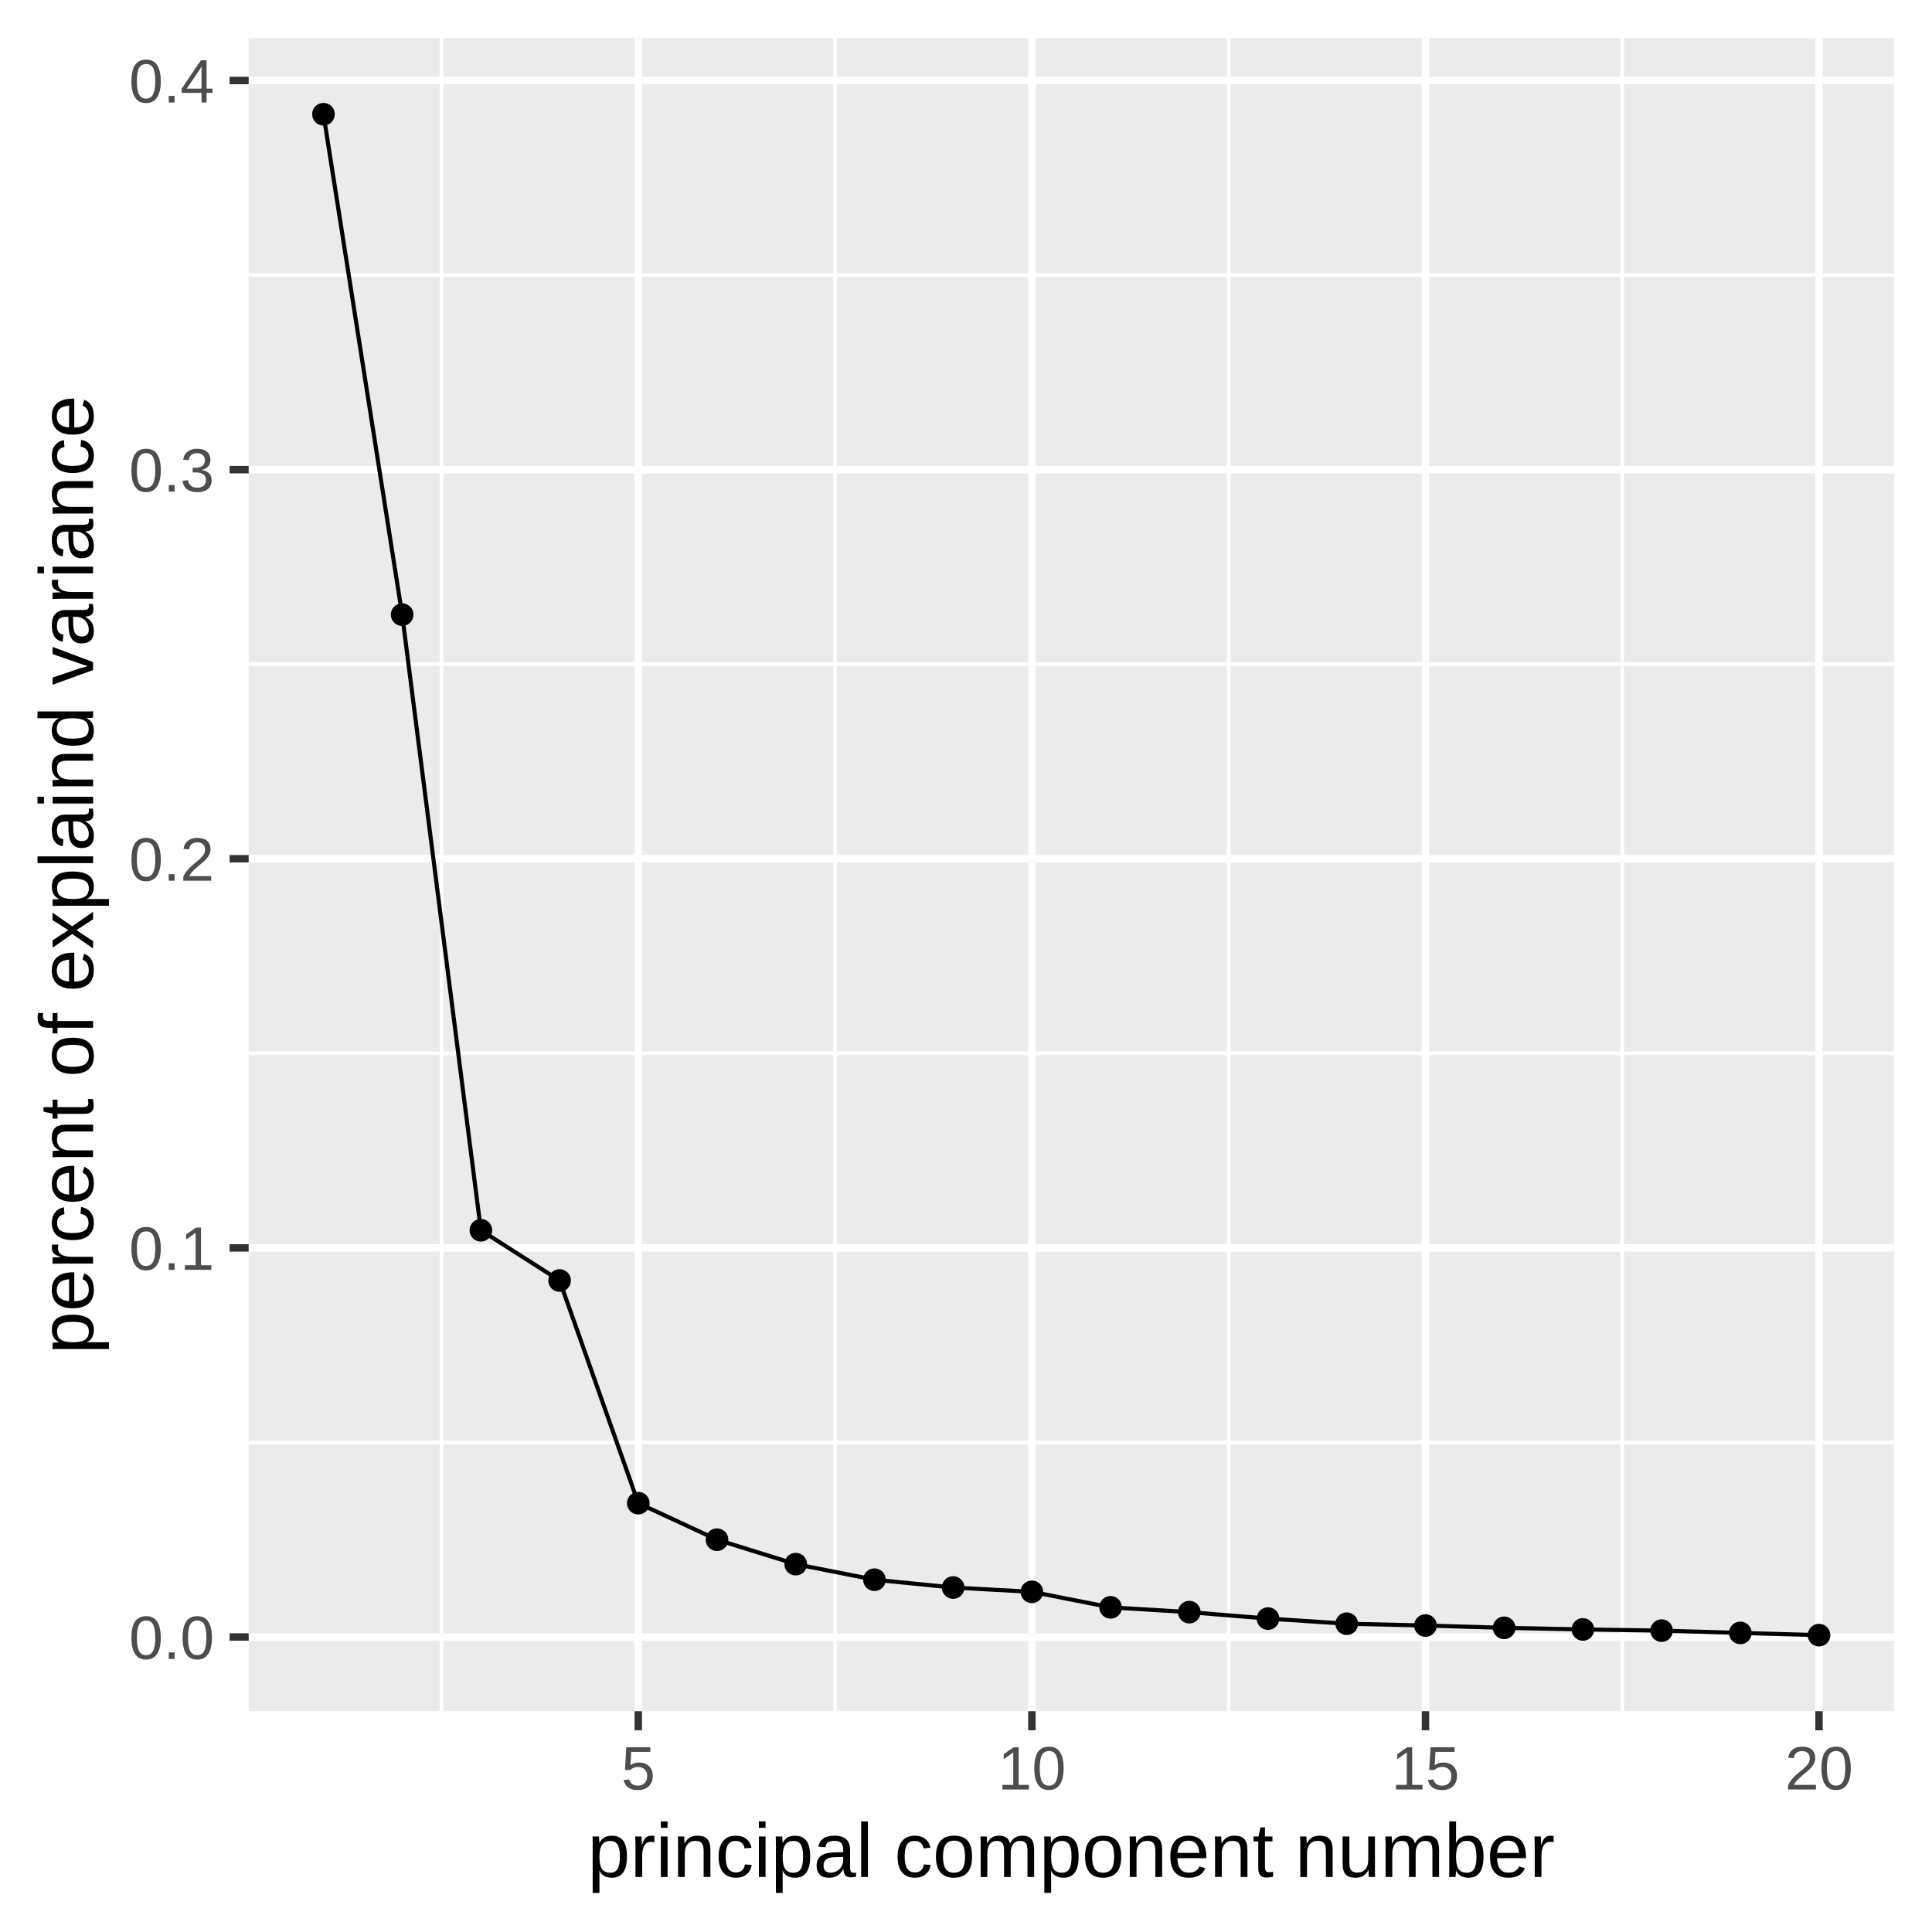
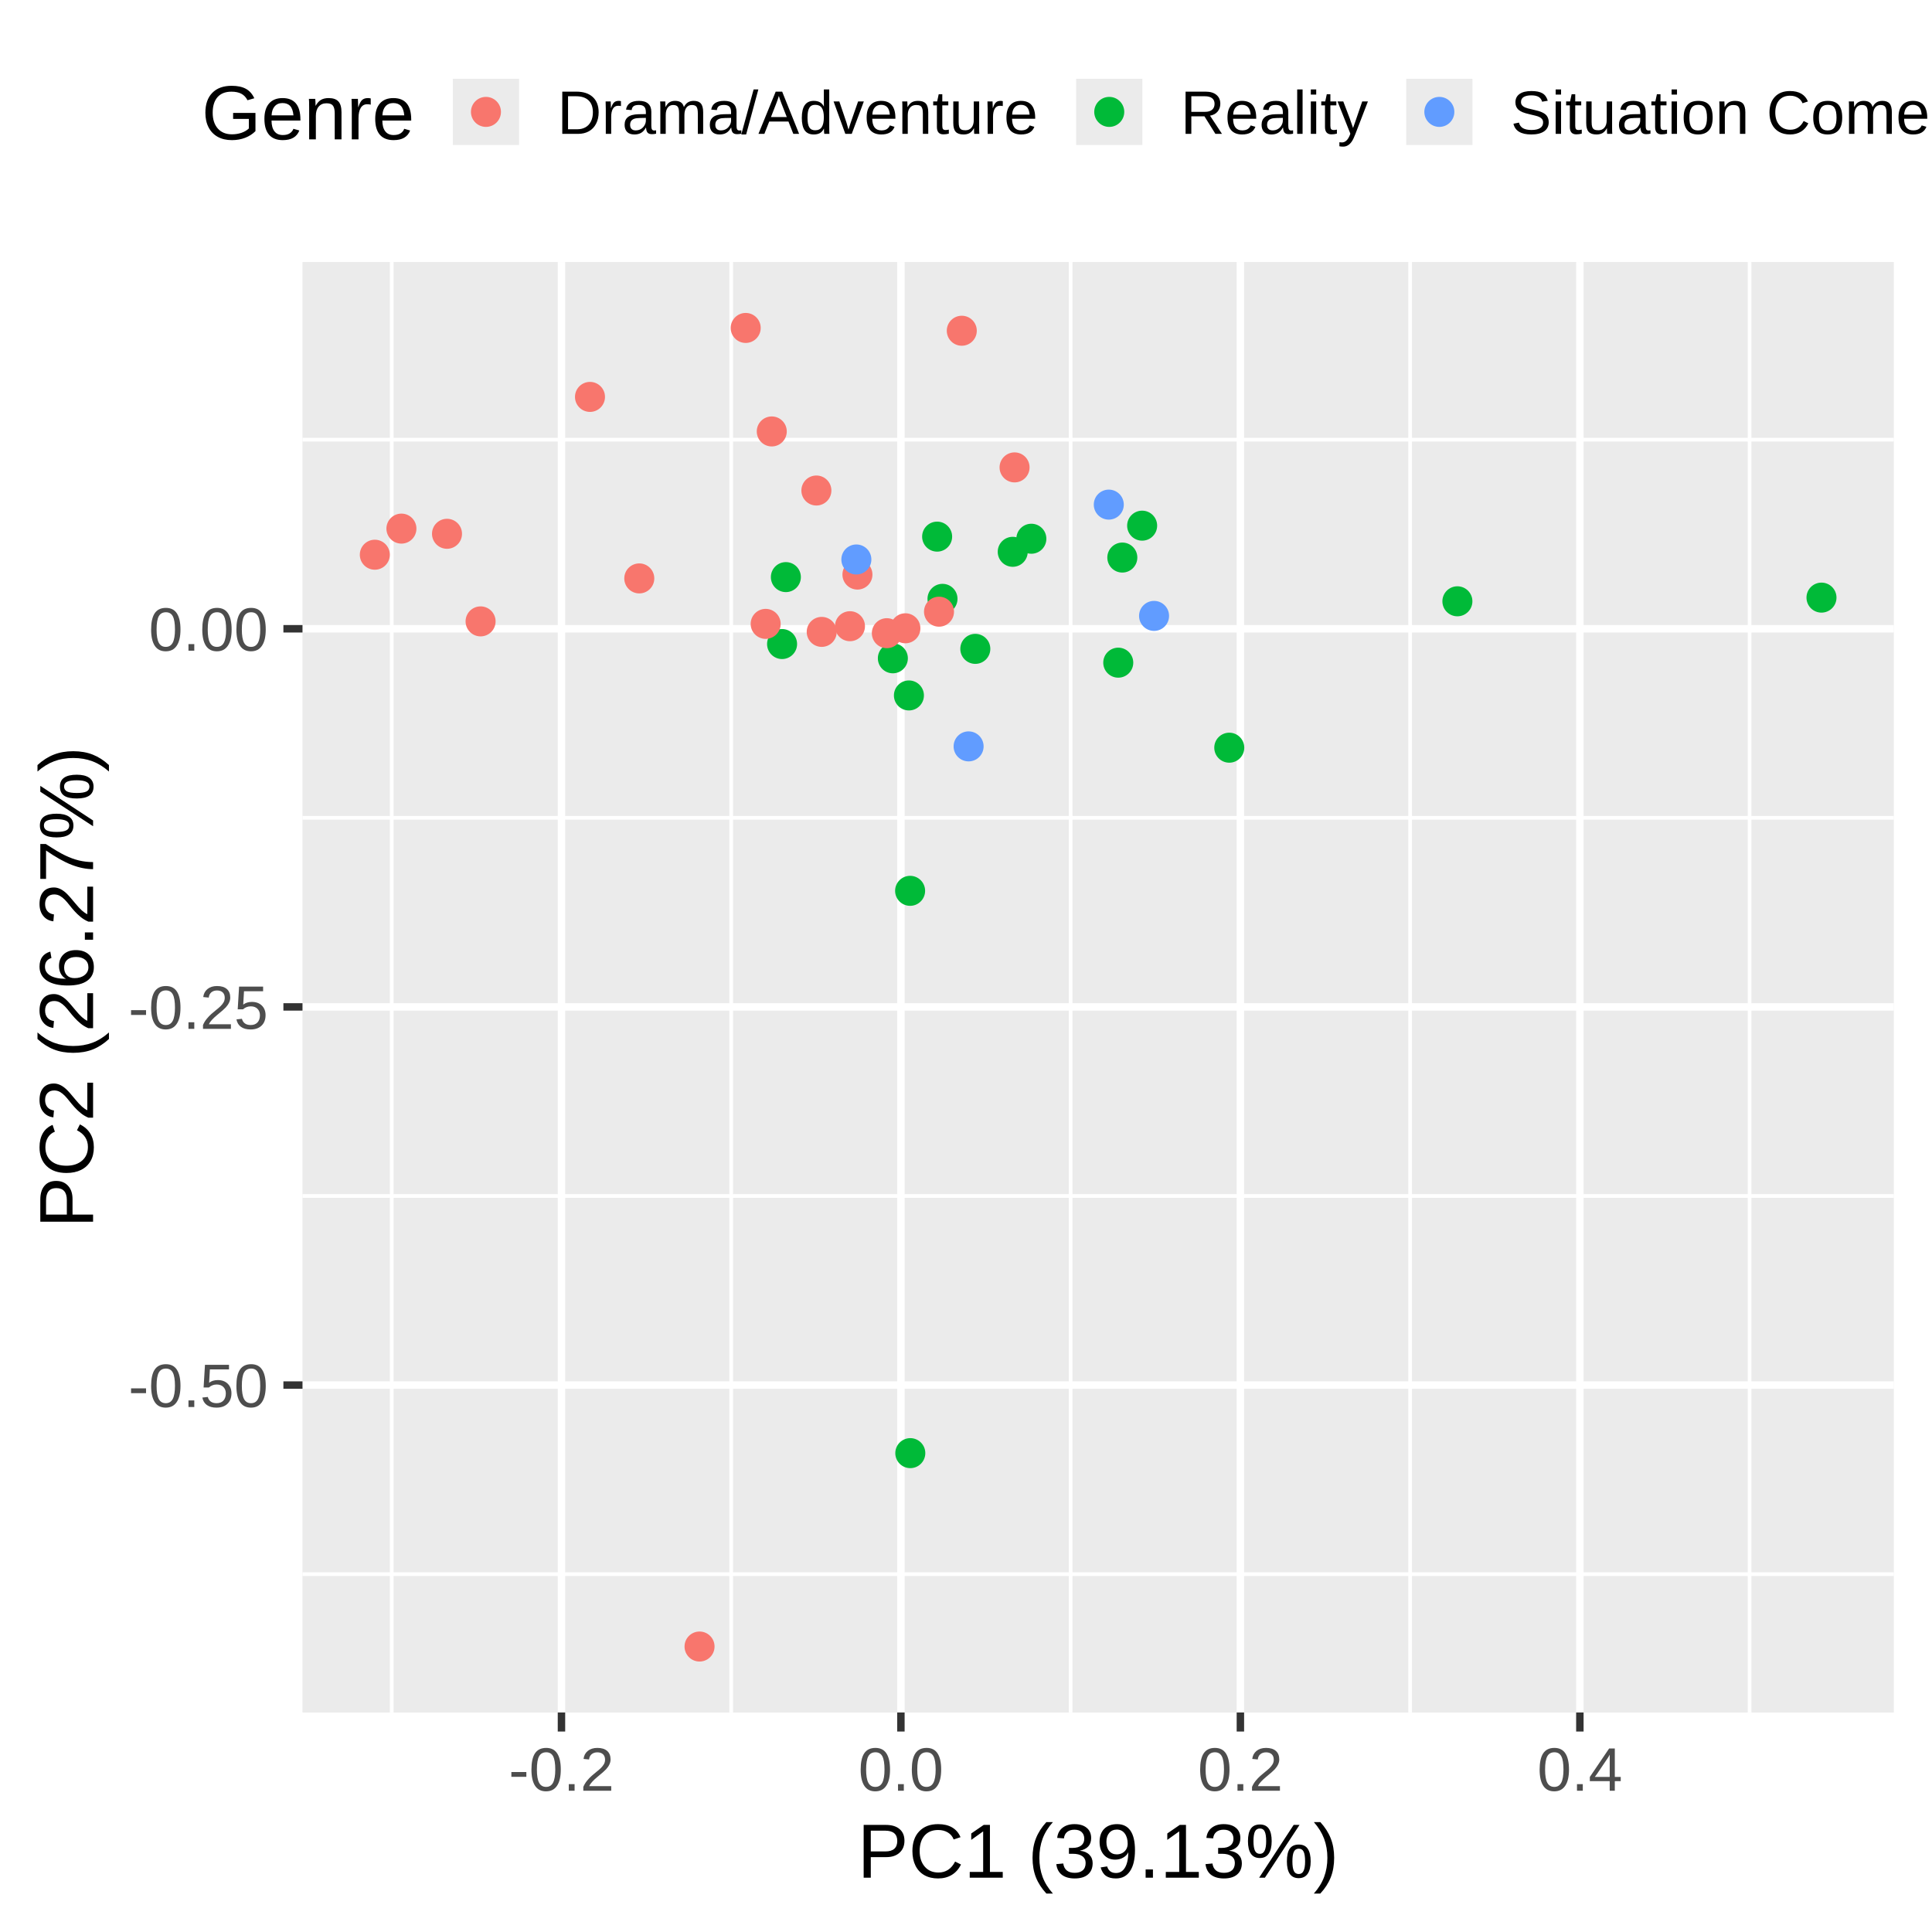
- <svg xmlns="http://www.w3.org/2000/svg" viewBox="0 0 504.00 504.00">
+ <svg xmlns="http://www.w3.org/2000/svg" class="svglite" width="504.00pt" height="504.00pt" viewBox="0 0 504.00 504.00">
  <defs>
    <style type="text/css">
-     line, polyline, polygon, path, rect, circle {
+     .svglite line, .svglite polyline, .svglite polygon, .svglite path, .svglite rect, .svglite circle {
      fill: none;
      stroke: #000000;
      stroke-linecap: round;
      stroke-linejoin: round;
      stroke-miterlimit: 10.00;
    }
+     .svglite text {
+       white-space: pre;
+     }
  </style>
  </defs>
  <rect width="100%" height="100%" style="stroke: none; fill: #FFFFFF;" />
-   <rect x="0.00" y="0.00" width="504.00" height="504.00" style="stroke-width: 1.94; stroke: #FFFFFF; fill: #FFFFFF;" />
  <defs>
-     <clipPath id="cpNjQuODd8NDk0LjA0fDQ0Ni40MHw5Ljk2">
-       <rect x="64.87" y="9.96" width="429.17" height="436.44" />
-     </clipPath>
-   </defs>
-   <rect x="64.87" y="9.96" width="429.17" height="436.44" style="stroke-width: 1.94; stroke: none; fill: #EBEBEB;" clip-path="url(#cpNjQuODd8NDk0LjA0fDQ0Ni40MHw5Ljk2)" />
-   <polyline points="64.87,376.29 494.04,376.29 " style="stroke-width: 0.97; stroke: #FFFFFF; stroke-linecap: butt;" clip-path="url(#cpNjQuODd8NDk0LjA0fDQ0Ni40MHw5Ljk2)" />
-   <polyline points="64.87,274.78 494.04,274.78 " style="stroke-width: 0.97; stroke: #FFFFFF; stroke-linecap: butt;" clip-path="url(#cpNjQuODd8NDk0LjA0fDQ0Ni40MHw5Ljk2)" />
-   <polyline points="64.87,173.27 494.04,173.27 " style="stroke-width: 0.97; stroke: #FFFFFF; stroke-linecap: butt;" clip-path="url(#cpNjQuODd8NDk0LjA0fDQ0Ni40MHw5Ljk2)" />
-   <polyline points="64.87,71.76 494.04,71.76 " style="stroke-width: 0.97; stroke: #FFFFFF; stroke-linecap: butt;" clip-path="url(#cpNjQuODd8NDk0LjA0fDQ0Ni40MHw5Ljk2)" />
-   <polyline points="115.18,446.40 115.18,9.96 " style="stroke-width: 0.97; stroke: #FFFFFF; stroke-linecap: butt;" clip-path="url(#cpNjQuODd8NDk0LjA0fDQ0Ni40MHw5Ljk2)" />
-   <polyline points="217.85,446.40 217.85,9.96 " style="stroke-width: 0.97; stroke: #FFFFFF; stroke-linecap: butt;" clip-path="url(#cpNjQuODd8NDk0LjA0fDQ0Ni40MHw5Ljk2)" />
-   <polyline points="320.52,446.40 320.52,9.96 " style="stroke-width: 0.97; stroke: #FFFFFF; stroke-linecap: butt;" clip-path="url(#cpNjQuODd8NDk0LjA0fDQ0Ni40MHw5Ljk2)" />
-   <polyline points="423.19,446.40 423.19,9.96 " style="stroke-width: 0.97; stroke: #FFFFFF; stroke-linecap: butt;" clip-path="url(#cpNjQuODd8NDk0LjA0fDQ0Ni40MHw5Ljk2)" />
-   <polyline points="64.87,427.05 494.04,427.05 " style="stroke-width: 1.94; stroke: #FFFFFF; stroke-linecap: butt;" clip-path="url(#cpNjQuODd8NDk0LjA0fDQ0Ni40MHw5Ljk2)" />
-   <polyline points="64.87,325.54 494.04,325.54 " style="stroke-width: 1.94; stroke: #FFFFFF; stroke-linecap: butt;" clip-path="url(#cpNjQuODd8NDk0LjA0fDQ0Ni40MHw5Ljk2)" />
-   <polyline points="64.87,224.02 494.04,224.02 " style="stroke-width: 1.94; stroke: #FFFFFF; stroke-linecap: butt;" clip-path="url(#cpNjQuODd8NDk0LjA0fDQ0Ni40MHw5Ljk2)" />
-   <polyline points="64.87,122.51 494.04,122.51 " style="stroke-width: 1.94; stroke: #FFFFFF; stroke-linecap: butt;" clip-path="url(#cpNjQuODd8NDk0LjA0fDQ0Ni40MHw5Ljk2)" />
-   <polyline points="64.87,21.00 494.04,21.00 " style="stroke-width: 1.94; stroke: #FFFFFF; stroke-linecap: butt;" clip-path="url(#cpNjQuODd8NDk0LjA0fDQ0Ni40MHw5Ljk2)" />
-   <polyline points="166.51,446.40 166.51,9.96 " style="stroke-width: 1.94; stroke: #FFFFFF; stroke-linecap: butt;" clip-path="url(#cpNjQuODd8NDk0LjA0fDQ0Ni40MHw5Ljk2)" />
-   <polyline points="269.19,446.40 269.19,9.96 " style="stroke-width: 1.94; stroke: #FFFFFF; stroke-linecap: butt;" clip-path="url(#cpNjQuODd8NDk0LjA0fDQ0Ni40MHw5Ljk2)" />
-   <polyline points="371.86,446.40 371.86,9.96 " style="stroke-width: 1.94; stroke: #FFFFFF; stroke-linecap: butt;" clip-path="url(#cpNjQuODd8NDk0LjA0fDQ0Ni40MHw5Ljk2)" />
-   <polyline points="474.53,446.40 474.53,9.96 " style="stroke-width: 1.94; stroke: #FFFFFF; stroke-linecap: butt;" clip-path="url(#cpNjQuODd8NDk0LjA0fDQ0Ni40MHw5Ljk2)" />
-   <polyline points="84.38,29.80 104.91,160.34 125.45,320.94 145.98,334.05 166.51,392.13 187.05,401.66 207.58,408.04 228.12,412.10 248.65,414.14 269.19,415.26 289.72,419.31 310.25,420.56 330.79,422.24 351.32,423.58 371.86,424.05 392.39,424.65 412.93,425.07 433.46,425.38 454.00,425.98 474.53,426.56 " style="stroke-width: 1.07; stroke-linecap: butt;" clip-path="url(#cpNjQuODd8NDk0LjA0fDQ0Ni40MHw5Ljk2)" />
-   <circle cx="84.38" cy="29.80" r="1.95pt" style="stroke-width: 0.71; fill: #000000;" clip-path="url(#cpNjQuODd8NDk0LjA0fDQ0Ni40MHw5Ljk2)" />
-   <circle cx="104.91" cy="160.34" r="1.95pt" style="stroke-width: 0.71; fill: #000000;" clip-path="url(#cpNjQuODd8NDk0LjA0fDQ0Ni40MHw5Ljk2)" />
-   <circle cx="125.45" cy="320.94" r="1.95pt" style="stroke-width: 0.71; fill: #000000;" clip-path="url(#cpNjQuODd8NDk0LjA0fDQ0Ni40MHw5Ljk2)" />
-   <circle cx="145.98" cy="334.05" r="1.95pt" style="stroke-width: 0.71; fill: #000000;" clip-path="url(#cpNjQuODd8NDk0LjA0fDQ0Ni40MHw5Ljk2)" />
-   <circle cx="166.51" cy="392.13" r="1.95pt" style="stroke-width: 0.71; fill: #000000;" clip-path="url(#cpNjQuODd8NDk0LjA0fDQ0Ni40MHw5Ljk2)" />
-   <circle cx="187.05" cy="401.66" r="1.95pt" style="stroke-width: 0.71; fill: #000000;" clip-path="url(#cpNjQuODd8NDk0LjA0fDQ0Ni40MHw5Ljk2)" />
-   <circle cx="207.58" cy="408.04" r="1.95pt" style="stroke-width: 0.71; fill: #000000;" clip-path="url(#cpNjQuODd8NDk0LjA0fDQ0Ni40MHw5Ljk2)" />
-   <circle cx="228.12" cy="412.10" r="1.95pt" style="stroke-width: 0.71; fill: #000000;" clip-path="url(#cpNjQuODd8NDk0LjA0fDQ0Ni40MHw5Ljk2)" />
-   <circle cx="248.65" cy="414.14" r="1.95pt" style="stroke-width: 0.71; fill: #000000;" clip-path="url(#cpNjQuODd8NDk0LjA0fDQ0Ni40MHw5Ljk2)" />
-   <circle cx="269.19" cy="415.26" r="1.95pt" style="stroke-width: 0.71; fill: #000000;" clip-path="url(#cpNjQuODd8NDk0LjA0fDQ0Ni40MHw5Ljk2)" />
-   <circle cx="289.72" cy="419.31" r="1.95pt" style="stroke-width: 0.71; fill: #000000;" clip-path="url(#cpNjQuODd8NDk0LjA0fDQ0Ni40MHw5Ljk2)" />
-   <circle cx="310.25" cy="420.56" r="1.95pt" style="stroke-width: 0.71; fill: #000000;" clip-path="url(#cpNjQuODd8NDk0LjA0fDQ0Ni40MHw5Ljk2)" />
-   <circle cx="330.79" cy="422.24" r="1.95pt" style="stroke-width: 0.71; fill: #000000;" clip-path="url(#cpNjQuODd8NDk0LjA0fDQ0Ni40MHw5Ljk2)" />
-   <circle cx="351.32" cy="423.58" r="1.95pt" style="stroke-width: 0.71; fill: #000000;" clip-path="url(#cpNjQuODd8NDk0LjA0fDQ0Ni40MHw5Ljk2)" />
-   <circle cx="371.86" cy="424.05" r="1.95pt" style="stroke-width: 0.71; fill: #000000;" clip-path="url(#cpNjQuODd8NDk0LjA0fDQ0Ni40MHw5Ljk2)" />
-   <circle cx="392.39" cy="424.65" r="1.95pt" style="stroke-width: 0.71; fill: #000000;" clip-path="url(#cpNjQuODd8NDk0LjA0fDQ0Ni40MHw5Ljk2)" />
-   <circle cx="412.93" cy="425.07" r="1.95pt" style="stroke-width: 0.71; fill: #000000;" clip-path="url(#cpNjQuODd8NDk0LjA0fDQ0Ni40MHw5Ljk2)" />
-   <circle cx="433.46" cy="425.38" r="1.95pt" style="stroke-width: 0.71; fill: #000000;" clip-path="url(#cpNjQuODd8NDk0LjA0fDQ0Ni40MHw5Ljk2)" />
-   <circle cx="454.00" cy="425.98" r="1.95pt" style="stroke-width: 0.71; fill: #000000;" clip-path="url(#cpNjQuODd8NDk0LjA0fDQ0Ni40MHw5Ljk2)" />
-   <circle cx="474.53" cy="426.56" r="1.95pt" style="stroke-width: 0.71; fill: #000000;" clip-path="url(#cpNjQuODd8NDk0LjA0fDQ0Ni40MHw5Ljk2)" />
-   <defs>
-     <clipPath id="cpMC4wMHw1MDQuMDB8NTA0LjAwfDAuMDA=">
+     <clipPath id="cpMC4wMHw1MDQuMDB8MC4wMHw1MDQuMDA=">
      <rect x="0.00" y="0.00" width="504.00" height="504.00" />
    </clipPath>
  </defs>
-   <g clip-path="url(#cpMC4wMHw1MDQuMDB8NTA0LjAwfDAuMDA=)">
-     <text x="33.66" y="432.78" style="font-size: 16.00px; fill: #4D4D4D; font-family: Arial;" textLength="22.24px" lengthAdjust="spacingAndGlyphs">0.0</text>
+   <g clip-path="url(#cpMC4wMHw1MDQuMDB8MC4wMHw1MDQuMDA=)">
+     <rect x="0.00" y="-0" width="504.00" height="504.00" style="stroke-width: 1.94; stroke: #FFFFFF; fill: #FFFFFF;" />
  </g>
-   <g clip-path="url(#cpMC4wMHw1MDQuMDB8NTA0LjAwfDAuMDA=)">
-     <text x="33.66" y="331.26" style="font-size: 16.00px; fill: #4D4D4D; font-family: Arial;" textLength="22.24px" lengthAdjust="spacingAndGlyphs">0.1</text>
+   <defs>
+     <clipPath id="cpNzguOTF8NDk0LjA0fDY4LjM1fDQ0Ni43Mw==">
+       <rect x="78.91" y="68.35" width="415.13" height="378.39" />
+     </clipPath>
+   </defs>
+   <g clip-path="url(#cpNzguOTF8NDk0LjA0fDY4LjM1fDQ0Ni43Mw==)">
+     <rect x="78.91" y="68.35" width="415.13" height="378.39" style="stroke-width: 1.94; stroke: none; fill: #EBEBEB;" />
+     <polyline points="78.91,410.64 494.04,410.64 " style="stroke-width: 0.97; stroke: #FFFFFF; stroke-linecap: butt;" />
+     <polyline points="78.91,312.00 494.04,312.00 " style="stroke-width: 0.97; stroke: #FFFFFF; stroke-linecap: butt;" />
+     <polyline points="78.91,213.35 494.04,213.35 " style="stroke-width: 0.97; stroke: #FFFFFF; stroke-linecap: butt;" />
+     <polyline points="78.91,114.70 494.04,114.70 " style="stroke-width: 0.97; stroke: #FFFFFF; stroke-linecap: butt;" />
+     <polyline points="102.19,446.73 102.19,68.35 " style="stroke-width: 0.97; stroke: #FFFFFF; stroke-linecap: butt;" />
+     <polyline points="190.74,446.73 190.74,68.35 " style="stroke-width: 0.97; stroke: #FFFFFF; stroke-linecap: butt;" />
+     <polyline points="279.30,446.73 279.30,68.35 " style="stroke-width: 0.97; stroke: #FFFFFF; stroke-linecap: butt;" />
+     <polyline points="367.86,446.73 367.86,68.35 " style="stroke-width: 0.97; stroke: #FFFFFF; stroke-linecap: butt;" />
+     <polyline points="456.41,446.73 456.41,68.35 " style="stroke-width: 0.97; stroke: #FFFFFF; stroke-linecap: butt;" />
+     <polyline points="78.91,361.32 494.04,361.32 " style="stroke-width: 1.94; stroke: #FFFFFF; stroke-linecap: butt;" />
+     <polyline points="78.91,262.67 494.04,262.67 " style="stroke-width: 1.94; stroke: #FFFFFF; stroke-linecap: butt;" />
+     <polyline points="78.91,164.03 494.04,164.03 " style="stroke-width: 1.94; stroke: #FFFFFF; stroke-linecap: butt;" />
+     <polyline points="146.47,446.73 146.47,68.35 " style="stroke-width: 1.94; stroke: #FFFFFF; stroke-linecap: butt;" />
+     <polyline points="235.02,446.73 235.02,68.35 " style="stroke-width: 1.94; stroke: #FFFFFF; stroke-linecap: butt;" />
+     <polyline points="323.58,446.73 323.58,68.35 " style="stroke-width: 1.94; stroke: #FFFFFF; stroke-linecap: butt;" />
+     <polyline points="412.14,446.73 412.14,68.35 " style="stroke-width: 1.94; stroke: #FFFFFF; stroke-linecap: butt;" />
+     <circle cx="237.47" cy="379.08" r="3.56" style="stroke-width: 0.71; stroke: #00BA38; fill: #00BA38;" />
+     <circle cx="182.49" cy="429.53" r="3.56" style="stroke-width: 0.71; stroke: #F8766D; fill: #F8766D;" />
+     <circle cx="245.87" cy="156.22" r="3.56" style="stroke-width: 0.71; stroke: #00BA38; fill: #00BA38;" />
+     <circle cx="232.92" cy="171.73" r="3.56" style="stroke-width: 0.71; stroke: #00BA38; fill: #00BA38;" />
+     <circle cx="264.19" cy="143.95" r="3.56" style="stroke-width: 0.71; stroke: #00BA38; fill: #00BA38;" />
+     <circle cx="237.42" cy="232.39" r="3.56" style="stroke-width: 0.71; stroke: #00BA38; fill: #00BA38;" />
+     <circle cx="244.47" cy="139.99" r="3.56" style="stroke-width: 0.71; stroke: #00BA38; fill: #00BA38;" />
+     <circle cx="475.17" cy="155.90" r="3.56" style="stroke-width: 0.71; stroke: #00BA38; fill: #00BA38;" />
+     <circle cx="297.95" cy="137.13" r="3.56" style="stroke-width: 0.71; stroke: #00BA38; fill: #00BA38;" />
+     <circle cx="380.19" cy="156.86" r="3.56" style="stroke-width: 0.71; stroke: #00BA38; fill: #00BA38;" />
+     <circle cx="291.72" cy="172.87" r="3.56" style="stroke-width: 0.71; stroke: #00BA38; fill: #00BA38;" />
+     <circle cx="320.68" cy="195.05" r="3.56" style="stroke-width: 0.71; stroke: #00BA38; fill: #00BA38;" />
+     <circle cx="292.78" cy="145.45" r="3.56" style="stroke-width: 0.71; stroke: #00BA38; fill: #00BA38;" />
+     <circle cx="223.68" cy="149.89" r="3.56" style="stroke-width: 0.71; stroke: #F8766D; fill: #F8766D;" />
+     <circle cx="212.97" cy="127.96" r="3.56" style="stroke-width: 0.71; stroke: #F8766D; fill: #F8766D;" />
+     <circle cx="244.96" cy="159.57" r="3.56" style="stroke-width: 0.71; stroke: #F8766D; fill: #F8766D;" />
+     <circle cx="104.72" cy="137.90" r="3.56" style="stroke-width: 0.71; stroke: #F8766D; fill: #F8766D;" />
+     <circle cx="231.35" cy="165.18" r="3.56" style="stroke-width: 0.71; stroke: #F8766D; fill: #F8766D;" />
+     <circle cx="269.05" cy="140.54" r="3.56" style="stroke-width: 0.71; stroke: #00BA38; fill: #00BA38;" />
+     <circle cx="214.36" cy="164.84" r="3.56" style="stroke-width: 0.71; stroke: #F8766D; fill: #F8766D;" />
+     <circle cx="250.90" cy="86.28" r="3.56" style="stroke-width: 0.71; stroke: #F8766D; fill: #F8766D;" />
+     <circle cx="264.67" cy="121.93" r="3.56" style="stroke-width: 0.71; stroke: #F8766D; fill: #F8766D;" />
+     <circle cx="301.06" cy="160.67" r="3.56" style="stroke-width: 0.71; stroke: #619CFF; fill: #619CFF;" />
+     <circle cx="254.43" cy="169.27" r="3.56" style="stroke-width: 0.71; stroke: #00BA38; fill: #00BA38;" />
+     <circle cx="252.68" cy="194.71" r="3.56" style="stroke-width: 0.71; stroke: #619CFF; fill: #619CFF;" />
+     <circle cx="201.33" cy="112.55" r="3.56" style="stroke-width: 0.71; stroke: #F8766D; fill: #F8766D;" />
+     <circle cx="237.11" cy="181.42" r="3.56" style="stroke-width: 0.71; stroke: #00BA38; fill: #00BA38;" />
+     <circle cx="221.73" cy="163.36" r="3.56" style="stroke-width: 0.71; stroke: #F8766D; fill: #F8766D;" />
+     <circle cx="194.53" cy="85.55" r="3.56" style="stroke-width: 0.71; stroke: #F8766D; fill: #F8766D;" />
+     <circle cx="153.91" cy="103.54" r="3.56" style="stroke-width: 0.71; stroke: #F8766D; fill: #F8766D;" />
+     <circle cx="204.02" cy="168.01" r="3.56" style="stroke-width: 0.71; stroke: #00BA38; fill: #00BA38;" />
+     <circle cx="199.74" cy="162.75" r="3.56" style="stroke-width: 0.71; stroke: #F8766D; fill: #F8766D;" />
+     <circle cx="223.40" cy="145.95" r="3.56" style="stroke-width: 0.71; stroke: #619CFF; fill: #619CFF;" />
+     <circle cx="236.19" cy="163.90" r="3.56" style="stroke-width: 0.71; stroke: #F8766D; fill: #F8766D;" />
+     <circle cx="289.25" cy="131.64" r="3.56" style="stroke-width: 0.71; stroke: #619CFF; fill: #619CFF;" />
+     <circle cx="97.78" cy="144.71" r="3.56" style="stroke-width: 0.71; stroke: #F8766D; fill: #F8766D;" />
+     <circle cx="205.01" cy="150.55" r="3.56" style="stroke-width: 0.71; stroke: #00BA38; fill: #00BA38;" />
+     <circle cx="166.77" cy="150.89" r="3.56" style="stroke-width: 0.71; stroke: #F8766D; fill: #F8766D;" />
+     <circle cx="116.61" cy="139.25" r="3.56" style="stroke-width: 0.71; stroke: #F8766D; fill: #F8766D;" />
+     <circle cx="125.37" cy="162.10" r="3.56" style="stroke-width: 0.71; stroke: #F8766D; fill: #F8766D;" />
  </g>
-   <g clip-path="url(#cpMC4wMHw1MDQuMDB8NTA0LjAwfDAuMDA=)">
-     <text x="33.66" y="229.75" style="font-size: 16.00px; fill: #4D4D4D; font-family: Arial;" textLength="22.24px" lengthAdjust="spacingAndGlyphs">0.2</text>
-   </g>
-   <g clip-path="url(#cpMC4wMHw1MDQuMDB8NTA0LjAwfDAuMDA=)">
-     <text x="33.66" y="128.24" style="font-size: 16.00px; fill: #4D4D4D; font-family: Arial;" textLength="22.24px" lengthAdjust="spacingAndGlyphs">0.3</text>
-   </g>
-   <g clip-path="url(#cpMC4wMHw1MDQuMDB8NTA0LjAwfDAuMDA=)">
-     <text x="33.66" y="26.73" style="font-size: 16.00px; fill: #4D4D4D; font-family: Arial;" textLength="22.24px" lengthAdjust="spacingAndGlyphs">0.4</text>
-   </g>
-   <polyline points="59.89,427.05 64.87,427.05 " style="stroke-width: 1.94; stroke: #333333; stroke-linecap: butt;" clip-path="url(#cpMC4wMHw1MDQuMDB8NTA0LjAwfDAuMDA=)" />
-   <polyline points="59.89,325.54 64.87,325.54 " style="stroke-width: 1.94; stroke: #333333; stroke-linecap: butt;" clip-path="url(#cpMC4wMHw1MDQuMDB8NTA0LjAwfDAuMDA=)" />
-   <polyline points="59.89,224.02 64.87,224.02 " style="stroke-width: 1.94; stroke: #333333; stroke-linecap: butt;" clip-path="url(#cpMC4wMHw1MDQuMDB8NTA0LjAwfDAuMDA=)" />
-   <polyline points="59.89,122.51 64.87,122.51 " style="stroke-width: 1.94; stroke: #333333; stroke-linecap: butt;" clip-path="url(#cpMC4wMHw1MDQuMDB8NTA0LjAwfDAuMDA=)" />
-   <polyline points="59.89,21.00 64.87,21.00 " style="stroke-width: 1.94; stroke: #333333; stroke-linecap: butt;" clip-path="url(#cpMC4wMHw1MDQuMDB8NTA0LjAwfDAuMDA=)" />
-   <polyline points="166.51,451.38 166.51,446.40 " style="stroke-width: 1.94; stroke: #333333; stroke-linecap: butt;" clip-path="url(#cpMC4wMHw1MDQuMDB8NTA0LjAwfDAuMDA=)" />
-   <polyline points="269.19,451.38 269.19,446.40 " style="stroke-width: 1.94; stroke: #333333; stroke-linecap: butt;" clip-path="url(#cpMC4wMHw1MDQuMDB8NTA0LjAwfDAuMDA=)" />
-   <polyline points="371.86,451.38 371.86,446.40 " style="stroke-width: 1.94; stroke: #333333; stroke-linecap: butt;" clip-path="url(#cpMC4wMHw1MDQuMDB8NTA0LjAwfDAuMDA=)" />
-   <polyline points="474.53,451.38 474.53,446.40 " style="stroke-width: 1.94; stroke: #333333; stroke-linecap: butt;" clip-path="url(#cpMC4wMHw1MDQuMDB8NTA0LjAwfDAuMDA=)" />
-   <g clip-path="url(#cpMC4wMHw1MDQuMDB8NTA0LjAwfDAuMDA=)">
-     <text x="162.06" y="466.82" style="font-size: 16.00px; fill: #4D4D4D; font-family: Arial;" textLength="8.90px" lengthAdjust="spacingAndGlyphs">5</text>
-   </g>
-   <g clip-path="url(#cpMC4wMHw1MDQuMDB8NTA0LjAwfDAuMDA=)">
-     <text x="260.29" y="466.82" style="font-size: 16.00px; fill: #4D4D4D; font-family: Arial;" textLength="17.80px" lengthAdjust="spacingAndGlyphs">10</text>
-   </g>
-   <g clip-path="url(#cpMC4wMHw1MDQuMDB8NTA0LjAwfDAuMDA=)">
-     <text x="362.96" y="466.82" style="font-size: 16.00px; fill: #4D4D4D; font-family: Arial;" textLength="17.80px" lengthAdjust="spacingAndGlyphs">15</text>
-   </g>
-   <g clip-path="url(#cpMC4wMHw1MDQuMDB8NTA0LjAwfDAuMDA=)">
-     <text x="465.63" y="466.82" style="font-size: 16.00px; fill: #4D4D4D; font-family: Arial;" textLength="17.80px" lengthAdjust="spacingAndGlyphs">20</text>
-   </g>
-   <g clip-path="url(#cpMC4wMHw1MDQuMDB8NTA0LjAwfDAuMDA=)">
-     <text x="153.27" y="489.64" style="font-size: 20.00px; font-family: Arial;" textLength="252.36px" lengthAdjust="spacingAndGlyphs">principal component number</text>
-   </g>
-   <g clip-path="url(#cpMC4wMHw1MDQuMDB8NTA0LjAwfDAuMDA=)">
-     <text transform="translate(24.28,353.26) rotate(-90)" style="font-size: 20.00px; font-family: Arial;" textLength="250.16px" lengthAdjust="spacingAndGlyphs">percent of explaind variance</text>
+   <g clip-path="url(#cpMC4wMHw1MDQuMDB8MC4wMHw1MDQuMDA=)">
+     <text x="69.94" y="367.05" text-anchor="end" style="font-size: 16.00px;fill: #4D4D4D; font-family: &quot;Arial&quot;;" textLength="36.47px" lengthAdjust="spacingAndGlyphs">-0.50</text>
+     <text x="69.94" y="268.40" text-anchor="end" style="font-size: 16.00px;fill: #4D4D4D; font-family: &quot;Arial&quot;;" textLength="36.47px" lengthAdjust="spacingAndGlyphs">-0.25</text>
+     <text x="69.94" y="169.75" text-anchor="end" style="font-size: 16.00px;fill: #4D4D4D; font-family: &quot;Arial&quot;;" textLength="31.14px" lengthAdjust="spacingAndGlyphs">0.00</text>
+     <polyline points="73.93,361.32 78.91,361.32 " style="stroke-width: 1.94; stroke: #333333; stroke-linecap: butt;" />
+     <polyline points="73.93,262.67 78.91,262.67 " style="stroke-width: 1.94; stroke: #333333; stroke-linecap: butt;" />
+     <polyline points="73.93,164.03 78.91,164.03 " style="stroke-width: 1.94; stroke: #333333; stroke-linecap: butt;" />
+     <polyline points="146.47,451.71 146.47,446.73 " style="stroke-width: 1.94; stroke: #333333; stroke-linecap: butt;" />
+     <polyline points="235.02,451.71 235.02,446.73 " style="stroke-width: 1.94; stroke: #333333; stroke-linecap: butt;" />
+     <polyline points="323.58,451.71 323.58,446.73 " style="stroke-width: 1.94; stroke: #333333; stroke-linecap: butt;" />
+     <polyline points="412.14,451.71 412.14,446.73 " style="stroke-width: 1.94; stroke: #333333; stroke-linecap: butt;" />
+     <text x="146.47" y="467.15" text-anchor="middle" style="font-size: 16.00px;fill: #4D4D4D; font-family: &quot;Arial&quot;;" textLength="27.57px" lengthAdjust="spacingAndGlyphs">-0.2</text>
+     <text x="235.02" y="467.15" text-anchor="middle" style="font-size: 16.00px;fill: #4D4D4D; font-family: &quot;Arial&quot;;" textLength="22.24px" lengthAdjust="spacingAndGlyphs">0.0</text>
+     <text x="323.58" y="467.15" text-anchor="middle" style="font-size: 16.00px;fill: #4D4D4D; font-family: &quot;Arial&quot;;" textLength="22.24px" lengthAdjust="spacingAndGlyphs">0.2</text>
+     <text x="412.14" y="467.15" text-anchor="middle" style="font-size: 16.00px;fill: #4D4D4D; font-family: &quot;Arial&quot;;" textLength="22.24px" lengthAdjust="spacingAndGlyphs">0.4</text>
+     <text x="286.47" y="489.83" text-anchor="middle" style="font-size: 20.00px; font-family: &quot;Arial&quot;;" textLength="125.63px" lengthAdjust="spacingAndGlyphs">PC1 (39.13%)</text>
+     <text transform="translate(24.28,257.54) rotate(-90)" text-anchor="middle" style="font-size: 20.00px; font-family: &quot;Arial&quot;;" textLength="125.63px" lengthAdjust="spacingAndGlyphs">PC2 (26.27%)</text>
+     <rect x="42.62" y="9.96" width="487.72" height="38.46" style="stroke-width: 1.94; stroke: none; fill: #FFFFFF;" />
+     <text x="52.58" y="36.35" style="font-size: 20.00px; font-family: &quot;Arial&quot;;" textLength="55.59px" lengthAdjust="spacingAndGlyphs">Genre</text>
+     <rect x="118.13" y="20.55" width="17.28" height="17.28" style="stroke-width: 1.94; stroke: none; fill: #EBEBEB;" />
+     <circle cx="126.77" cy="29.19" r="3.56" style="stroke-width: 0.71; stroke: #F8766D; fill: #F8766D;" />
+     <rect x="280.73" y="20.55" width="17.28" height="17.28" style="stroke-width: 1.94; stroke: none; fill: #EBEBEB;" />
+     <circle cx="289.37" cy="29.19" r="3.56" style="stroke-width: 0.71; stroke: #00BA38; fill: #00BA38;" />
+     <rect x="366.84" y="20.55" width="17.28" height="17.28" style="stroke-width: 1.94; stroke: none; fill: #EBEBEB;" />
+     <circle cx="375.48" cy="29.19" r="3.56" style="stroke-width: 0.71; stroke: #619CFF; fill: #619CFF;" />
+     <text x="145.37" y="34.92" style="font-size: 16.00px; font-family: &quot;Arial&quot;;" textLength="125.39px" lengthAdjust="spacingAndGlyphs">Drama/Adventure</text>
+     <text x="307.97" y="34.92" style="font-size: 16.00px; font-family: &quot;Arial&quot;;" textLength="48.91px" lengthAdjust="spacingAndGlyphs">Reality</text>
+     <text x="394.08" y="34.92" style="font-size: 16.00px; font-family: &quot;Arial&quot;;" textLength="126.29px" lengthAdjust="spacingAndGlyphs">Situation Comedy</text>
  </g>
</svg>
